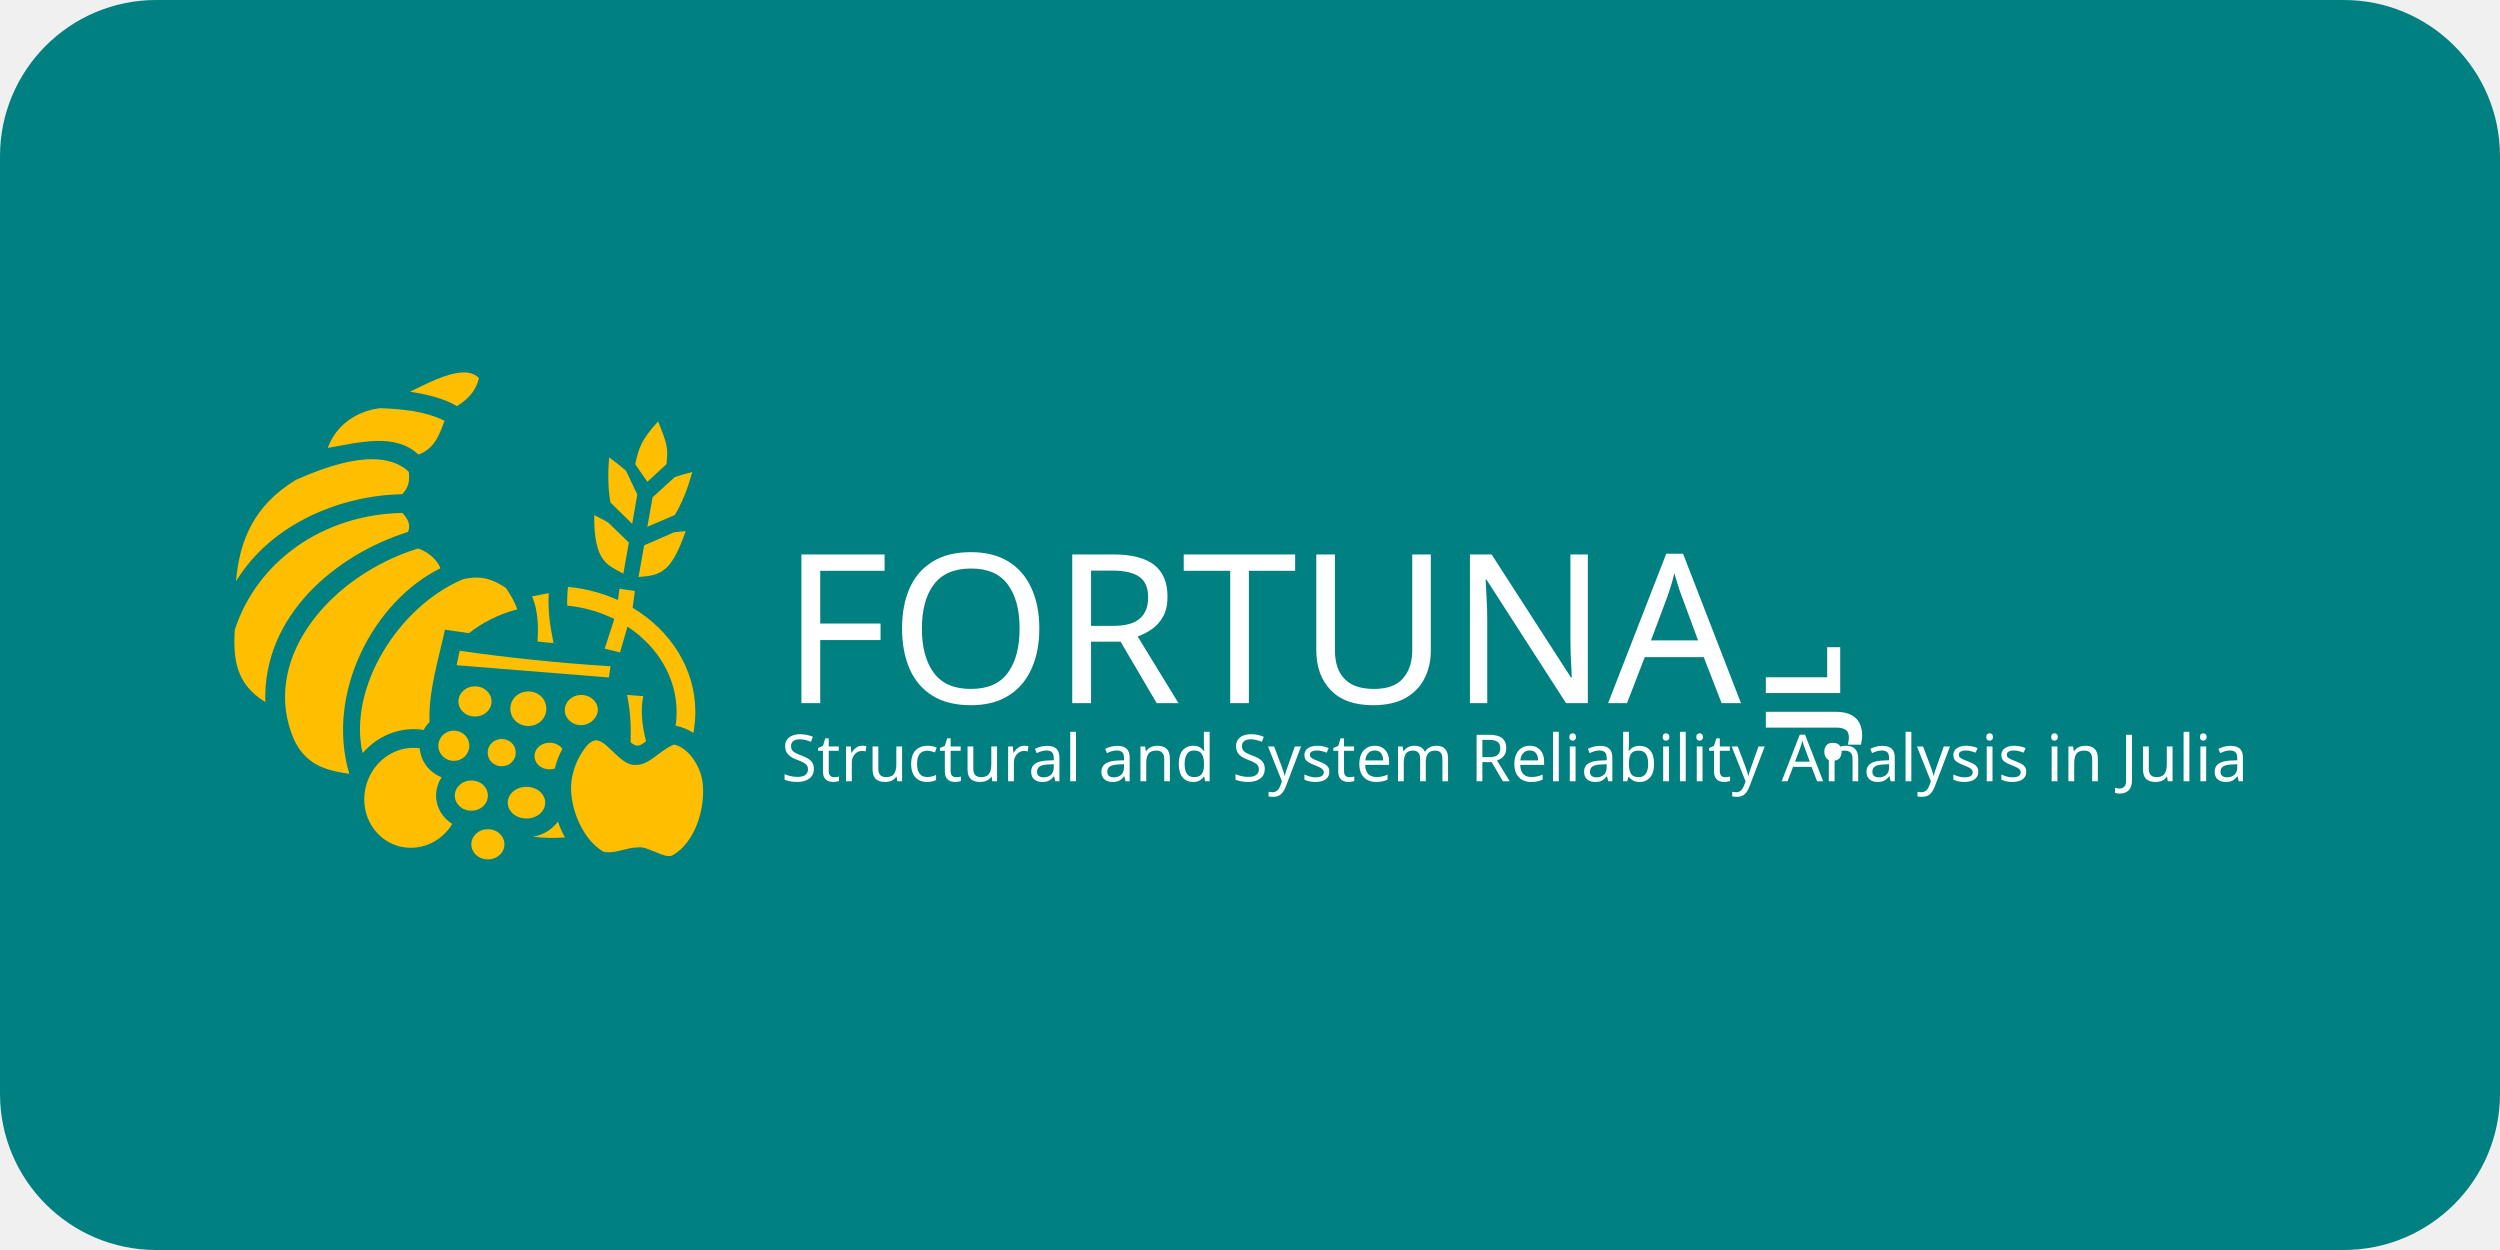
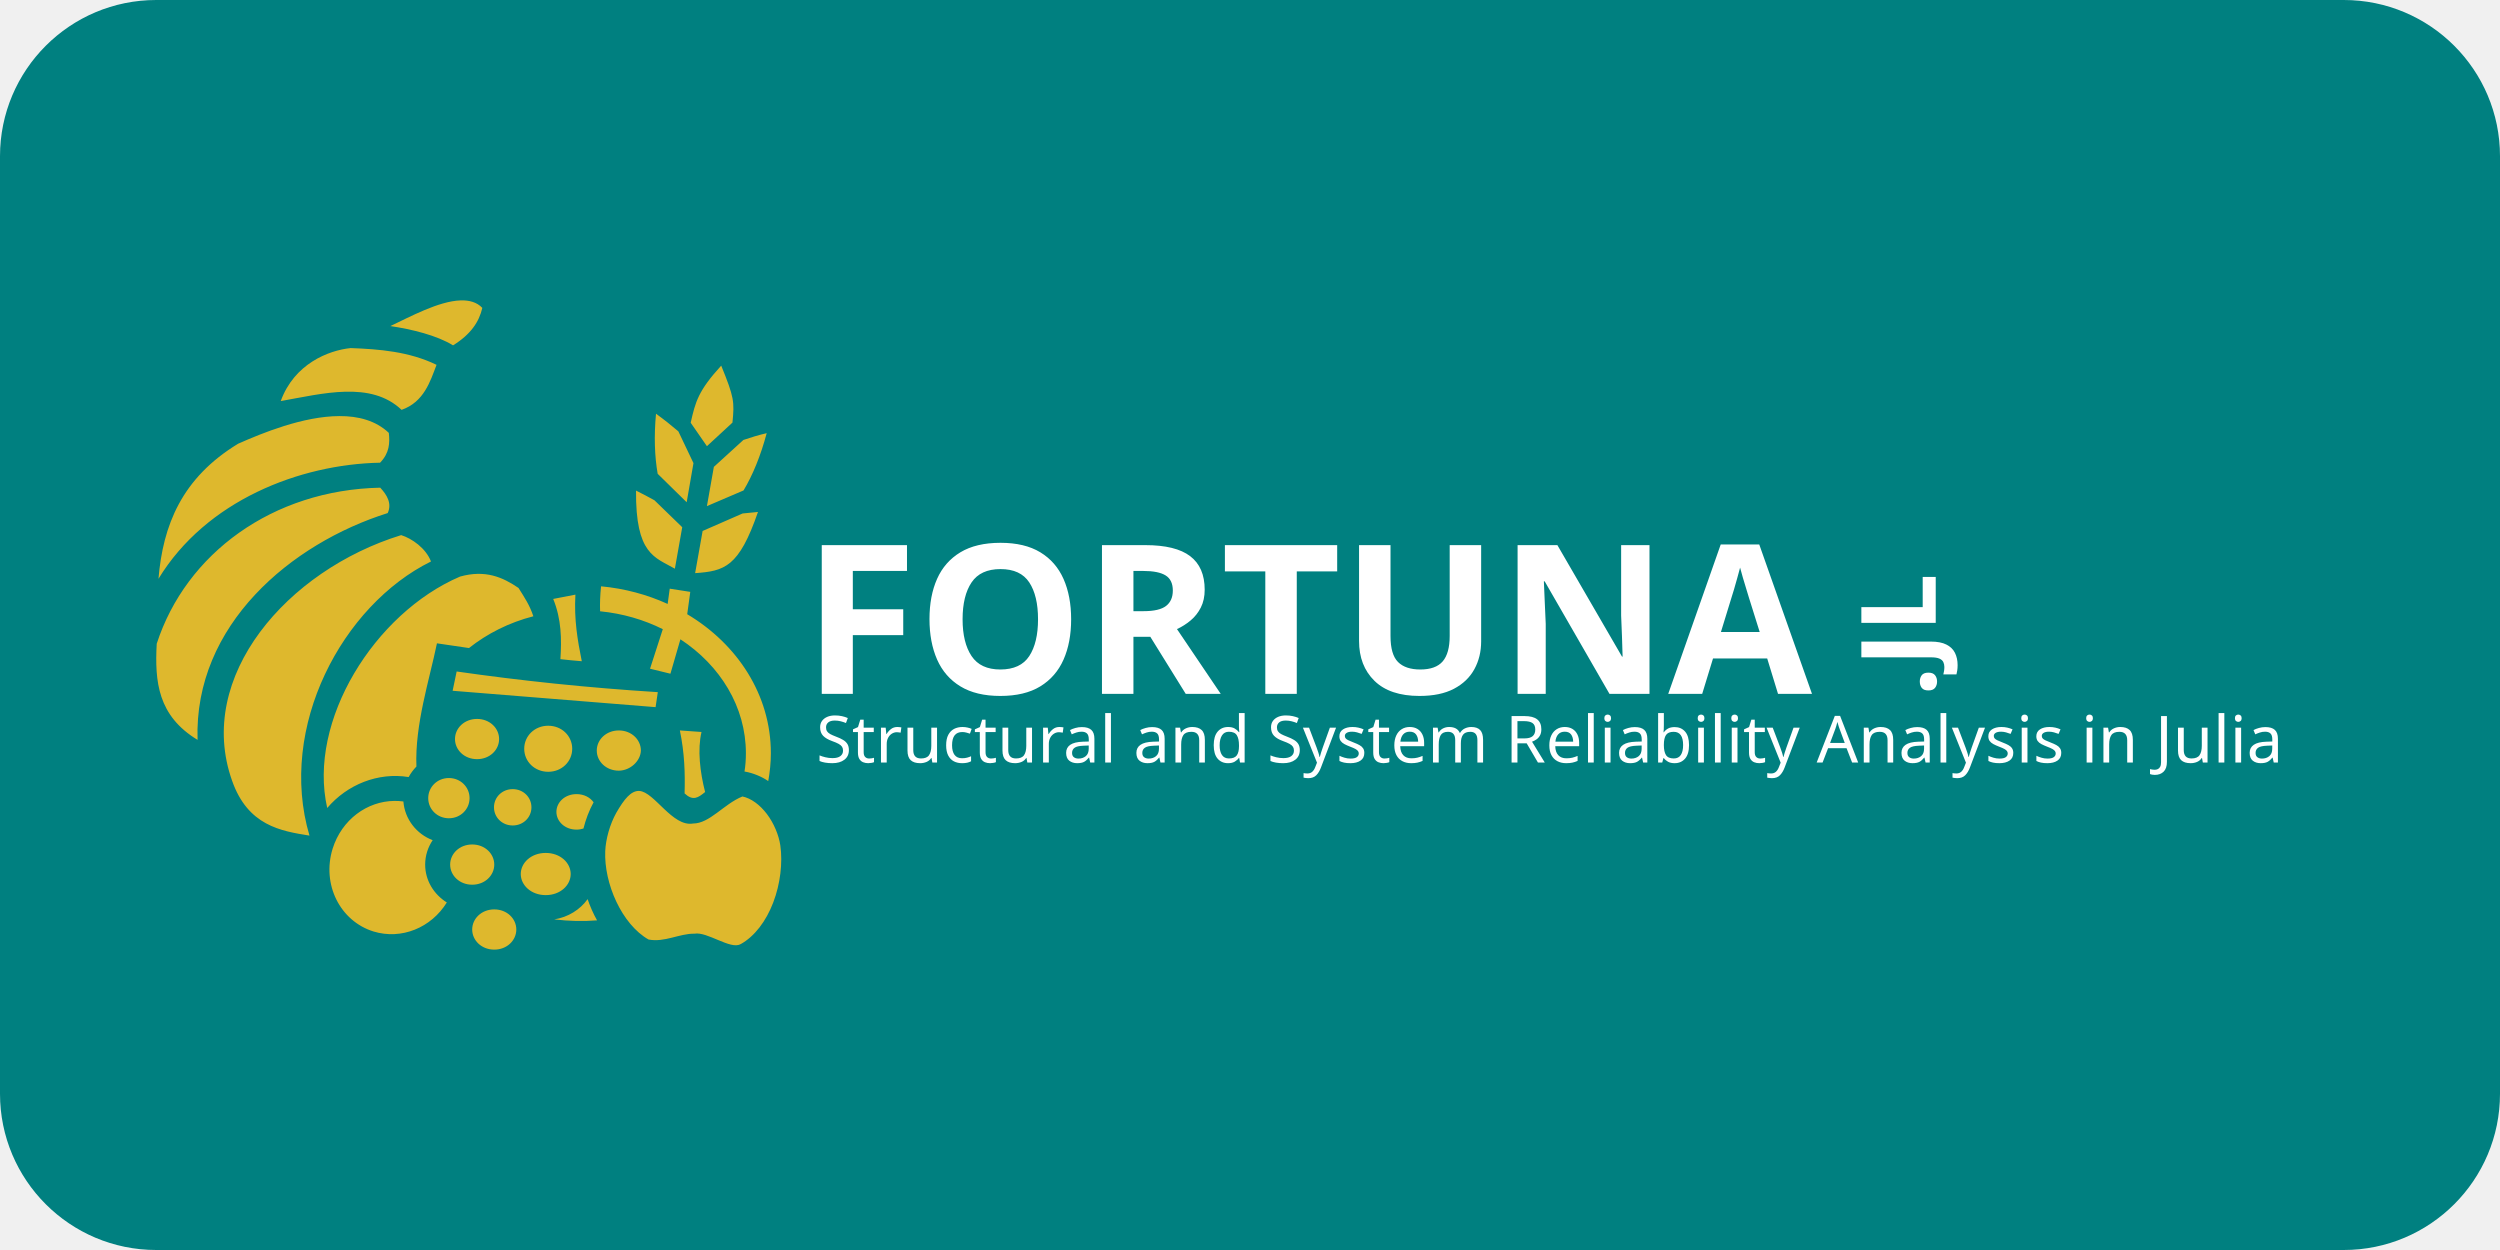
- <svg xmlns="http://www.w3.org/2000/svg" xmlns:xlink="http://www.w3.org/1999/xlink" width="1280" height="640" viewBox="0 0 338.667 169.333" version="1.1" id="svg1" xml:space="preserve">
+ <svg xmlns="http://www.w3.org/2000/svg" width="1280" height="640" viewBox="0 0 338.667 169.333" version="1.1" id="svg1" xml:space="preserve">
  <defs id="defs1">
-     <linearGradient id="linearGradient30">
-       <stop style="stop-color:#ffbf00;stop-opacity:1;" offset="0" id="stop30" />
-       <stop style="stop-color:#ffbf00;stop-opacity:1" offset="1" id="stop31" />
-     </linearGradient>
-     <style id="style1">
- 
-       .cls-3 {
-         fill: url(#linear-gradient-1);
-       }
- 
-       .cls-4 {
-         fill: #fc9502;
-       }
- 
-       .cls-5 {
-         fill: #fce202;
-       }
-     </style>
-     <linearGradient id="linear-gradient-1" gradientUnits="userSpaceOnUse" x1="94.141" y1="255" x2="94.141" y2="0.188" gradientTransform="translate(-89.774,-164.4345)">
-       <stop offset="0" stop-color="#ff4c0d" id="stop1" />
-       <stop offset="1" stop-color="#fc9502" id="stop2" />
-     </linearGradient>
-     <linearGradient xlink:href="#linearGradient30" id="linearGradient31" x1="95.25" y1="85.899" x2="31.75" y2="85.899" gradientUnits="userSpaceOnUse" />
+     <rect x="479.919" y="388.147" width="1731.07" height="224.163" id="rect34" />
+     <rect x="560.008" y="399.547" width="280.806" height="133.182" id="rect33" />
+     <rect x="965.973" y="181.321" width="160.461" height="115.532" id="rect32" />
+     <rect x="468.526" y="91.668" width="731.474" height="156.854" id="rect31" />
+     <rect x="400" y="320" width="800" height="161.916" id="rect30" />
+     <rect x="472.382" y="206.461" width="279.135" height="113.539" id="rect29" />
+     <rect x="400" y="320" width="711.585" height="174.652" id="rect28" />
  </defs>
-   <rect style="display:inline;fill:#008080;fill-opacity:1;stroke:none;stroke-width:0;stroke-linecap:round;stroke-linejoin:round;stroke-miterlimit:10;stroke-dasharray:none" id="rect1" width="338.667" height="169.333" x="-4.0463278e-06" y="1.2155952e-05" ry="21.167" />
-   <g id="g1">
-     <text xml:space="preserve" style="font-style:normal;font-variant:normal;font-weight:normal;font-stretch:normal;font-size:8.819px;line-height:1.5;font-family:'Tamil MN';-inkscape-font-specification:'Tamil MN, Normal';font-variant-ligatures:normal;font-variant-caps:normal;font-variant-numeric:normal;font-variant-east-asian:normal;text-align:center;text-anchor:middle;fill:#ffffff;fill-opacity:1;stroke:none;stroke-width:0;stroke-linecap:round;stroke-linejoin:round;stroke-miterlimit:10;stroke-dasharray:none" x="105.833" y="105.833" id="text4-5">
-       <tspan id="tspan15" x="105.833" y="105.833" style="text-align:start;text-anchor:start">Structural and System Reliability Analysis in Julia</tspan>
-     </text>
-     <text xml:space="preserve" style="font-style:normal;font-variant:normal;font-weight:bold;font-stretch:normal;font-size:14.111px;line-height:1.5;font-family:'Tamil MN';-inkscape-font-specification:'Tamil MN, Bold';font-variant-ligatures:normal;font-variant-caps:normal;font-variant-numeric:normal;font-variant-east-asian:normal;text-align:center;text-anchor:middle;fill:#ffffff;fill-opacity:1;stroke:none;stroke-width:0;stroke-linecap:round;stroke-linejoin:round;stroke-miterlimit:10;stroke-dasharray:none" x="-86.344" y="249.287" id="text4-8" transform="rotate(-90)">
-       <tspan id="tspan5" x="-86.344" y="249.287" style="font-style:normal;font-variant:normal;font-weight:bold;font-stretch:normal;font-size:14.111px;font-family:'Tamil MN';-inkscape-font-specification:'Tamil MN, Bold';font-variant-ligatures:normal;font-variant-caps:normal;font-variant-numeric:normal;font-variant-east-asian:normal">.JL</tspan>
-     </text>
-     <text xml:space="preserve" style="font-style:normal;font-variant:normal;font-weight:normal;font-stretch:normal;font-size:28.222px;line-height:1.5;font-family:'Tamil MN';-inkscape-font-specification:'Tamil MN, Normal';font-variant-ligatures:normal;font-variant-caps:normal;font-variant-numeric:normal;font-variant-east-asian:normal;fill:#ffffff;stroke-width:0;stroke-linecap:round;stroke-linejoin:round;stroke-miterlimit:10" x="105.833" y="95.25" id="text1">
-       <tspan id="tspan1" style="font-style:normal;font-variant:normal;font-weight:normal;font-stretch:normal;font-size:28.222px;font-family:'Tamil MN';-inkscape-font-specification:'Tamil MN, Normal';font-variant-ligatures:normal;font-variant-caps:normal;font-variant-numeric:normal;font-variant-east-asian:normal;stroke-width:0" x="105.833" y="95.25">FORTUNA</tspan>
-     </text>
-   </g>
-   <g id="g27" style="fill:url(#linearGradient31);fill-opacity:1" transform="translate(0,-1.232493)">
-     <path style="fill:url(#linearGradient31);fill-opacity:1;stroke-width:0.413" d="m 66.091,113.562 c -1.297,0 -2.241,0.944 -2.241,2.044 0,1.099 0.944,2.044 2.241,2.044 1.297,0 2.241,-0.944 2.241,-2.044 0,-1.099 -0.944,-2.044 -2.241,-2.044 z" id="path27" />
-     <path style="fill:url(#linearGradient31);fill-opacity:1;stroke-width:0.413" d="m 75.577,112.519 c -0.761,1.071 -2.001,1.846 -3.397,2.058 1.536,0.183 2.932,0.211 4.355,0.099 -0.381,-0.677 -0.705,-1.409 -0.958,-2.156 z" id="path26" />
-     <path style="fill:url(#linearGradient31);fill-opacity:1;stroke-width:0.413" d="m 71.32,107.825 c -1.494,0 -2.537,1.015 -2.537,2.142 0,1.128 1.043,2.142 2.537,2.142 1.494,0 2.537,-1.015 2.537,-2.142 0,-1.128 -1.043,-2.142 -2.537,-2.142 z" id="path25" />
-     <path style="fill:url(#linearGradient31);fill-opacity:1;stroke-width:0.413" d="m 63.85,106.965 c -1.297,0 -2.241,0.944 -2.241,2.044 0,1.099 0.944,2.044 2.241,2.044 1.297,0 2.241,-0.944 2.241,-2.044 0,-1.099 -0.944,-2.044 -2.241,-2.044 z" id="path24" />
-     <path style="fill:url(#linearGradient31);fill-opacity:1;stroke-width:0.413" d="m 55.943,102.54 c -2.763,0.028 -5.342,1.889 -6.272,4.849 -1.128,3.636 0.761,7.357 4.144,8.414 2.847,0.874 5.877,-0.381 7.456,-2.946 -1.311,-0.817 -2.199,-2.227 -2.199,-3.848 0,-0.916 0.282,-1.762 0.761,-2.481 -1.635,-0.62 -2.833,-2.128 -2.974,-3.932 -0.31,-0.042 -0.606,-0.056 -0.916,-0.056 z" id="path23" />
-     <path style="fill:url(#linearGradient31);fill-opacity:1;stroke-width:0.413" d="m 74.449,101.849 c -1.198,0 -2.044,0.846 -2.044,1.804 0,0.958 0.846,1.804 2.044,1.804 0.254,0 0.493,-0.042 0.705,-0.113 0.226,-0.902 0.564,-1.818 1.029,-2.664 -0.352,-0.493 -0.973,-0.832 -1.734,-0.832 z" id="path22" />
-     <path style="fill:url(#linearGradient31);fill-opacity:1;stroke-width:0.413" d="m 80.82,101.525 c -0.846,-0.028 -1.536,0.846 -2.326,2.213 -0.662,1.184 -1.071,2.678 -1.128,3.89 -0.141,3.298 1.691,7.456 4.398,8.992 1.607,0.324 3.157,-0.62 4.679,-0.592 1.283,-0.226 3.651,1.635 4.651,1.071 h 0.014 c 1.438,-0.789 2.607,-2.354 3.326,-4.242 0.719,-1.875 0.973,-4.031 0.719,-5.807 -0.155,-1.029 -0.648,-2.241 -1.367,-3.185 -0.719,-0.944 -1.607,-1.593 -2.481,-1.776 -1.903,0.775 -3.326,2.748 -5.018,2.748 -2.1,0.366 -3.932,-3.228 -5.469,-3.312 z" id="path21" />
-     <path style="fill:url(#linearGradient31);fill-opacity:1;stroke-width:0.413" d="m 67.966,101.342 c -1.071,0 -1.903,0.817 -1.903,1.846 0,1.029 0.832,1.846 1.903,1.846 1.071,0 1.903,-0.817 1.903,-1.846 0,-1.029 -0.832,-1.846 -1.903,-1.846 z" id="path20" />
-     <path style="fill:url(#linearGradient31);fill-opacity:1;stroke-width:0.413" d="m 61.482,100.214 c -1.184,0 -2.1,0.916 -2.1,2.044 0,1.128 0.916,2.044 2.1,2.044 1.184,0 2.1,-0.916 2.1,-2.044 0,-1.128 -0.916,-2.044 -2.1,-2.044 z" id="path19" />
-     <path style="fill:url(#linearGradient31);fill-opacity:1;stroke-width:0.413" d="m 84.95,95.38 c 0.479,2.326 0.536,4.313 0.479,6.399 0.86,0.789 1.353,0.451 2.086,-0.141 -0.521,-2.03 -0.789,-4.313 -0.366,-6.103 z" id="path18" />
-     <path style="fill:url(#linearGradient31);fill-opacity:1;stroke-width:0.413" d="m 78.748,95.38 c -1.297,0 -2.241,0.944 -2.241,2.044 0,1.099 0.944,2.044 2.241,2.044 1.184,-0.014 2.213,-1.001 2.241,-2.044 0,-1.099 -0.944,-2.044 -2.241,-2.044 z" id="path17" />
-     <path style="fill:url(#linearGradient31);fill-opacity:1;stroke-width:0.413" d="m 71.574,94.9 c -1.381,0 -2.438,1.043 -2.438,2.34 0,1.297 1.057,2.34 2.438,2.34 1.381,0 2.438,-1.043 2.438,-2.34 0,-1.297 -1.057,-2.34 -2.438,-2.34 z" id="path16" />
-     <path style="fill:url(#linearGradient31);fill-opacity:1;stroke-width:0.413" d="m 64.343,94.21 c -1.297,0 -2.241,0.944 -2.241,2.044 0,1.099 0.944,2.044 2.241,2.044 1.297,0 2.241,-0.944 2.241,-2.044 0,-1.099 -0.944,-2.044 -2.241,-2.044 z" id="path15" />
-     <path style="fill:url(#linearGradient31);fill-opacity:1;stroke-width:0.413" d="m 62.271,89.389 -0.409,1.959 20.62,1.663 0.226,-1.522 c -7.188,-0.451 -13.968,-1.17 -20.437,-2.1 z" id="path14" />
-     <path style="fill:url(#linearGradient31);fill-opacity:1;stroke-width:0.413" d="m 74.336,81.581 -2.255,0.437 c 0.846,2.072 0.86,4.102 0.733,6.117 0.719,0.085 1.452,0.155 2.171,0.211 -0.437,-2.171 -0.789,-4.228 -0.648,-6.765 z" id="path13" />
-     <path style="fill:url(#linearGradient31);fill-opacity:1;stroke-width:0.413" d="m 76.944,80.735 c -0.099,0.916 -0.127,1.748 -0.099,2.537 2.297,0.226 4.454,0.86 6.371,1.818 l -1.297,4.017 2.072,0.507 1.015,-3.495 c 4.059,2.664 6.653,6.878 6.653,11.572 0,0.634 -0.042,1.254 -0.141,1.86 0.86,0.141 1.79,0.536 2.41,0.973 0.169,-0.93 0.268,-1.875 0.268,-2.833 0,-5.92 -3.397,-11.078 -8.499,-14.123 0.099,-0.691 0.197,-1.438 0.31,-2.269 l -2.086,-0.324 c -0.07,0.55 -0.141,1.057 -0.211,1.55 -2.072,-0.944 -4.355,-1.565 -6.765,-1.79 z" id="path12" />
-     <path style="fill:url(#linearGradient31);fill-opacity:1;stroke-width:0.413" d="m 92.885,73.181 c -0.521,0.056 -1.057,0.099 -1.565,0.155 l -4.059,1.776 -0.761,4.285 c 2.988,-0.211 4.454,-0.606 6.385,-6.216 z" id="path9" />
-     <path style="fill:url(#linearGradient31);fill-opacity:1;stroke-width:0.413" d="m 80.496,71.01 c -0.056,6.512 1.917,6.765 3.946,7.935 l 0.747,-4.214 -2.819,-2.734 c -0.592,-0.324 -1.212,-0.662 -1.875,-0.987 z" id="path8" />
-     <path style="fill:url(#linearGradient31);fill-opacity:1;stroke-width:0.413" d="m 82.525,63.202 c -0.211,2.269 -0.141,4.341 0.169,6.103 l 2.946,2.889 0.691,-3.975 -1.536,-3.228 c -0.691,-0.592 -1.452,-1.198 -2.269,-1.79 z" id="path4" />
-     <path style="fill:url(#linearGradient31);fill-opacity:1;stroke-width:0.413" d="m 89.15,58.317 c -2.326,2.541 -2.622,3.669 -3.101,5.801 l 1.649,2.382 2.593,-2.396 c 0.211,-2.133 0.169,-2.569 -1.142,-5.787 z" id="path3" />
-     <path style="fill:url(#linearGradient31);fill-opacity:1;stroke-width:0.413" d="m 93.773,65.175 c -0.846,0.197 -1.621,0.437 -2.368,0.691 l -3.002,2.734 -0.705,3.989 3.721,-1.593 c 0.93,-1.55 1.748,-3.538 2.354,-5.821 z" id="path6" />
-     <path style="fill:url(#linearGradient31);fill-opacity:1;stroke-width:0.413" d="m 62.61,79.749 c -8.682,3.721 -15.504,14.672 -13.489,23.51 2.03,-2.382 5.159,-3.651 8.274,-3.143 0.211,-0.395 0.479,-0.747 0.789,-1.071 -0.169,-4.242 1.311,-8.767 2.086,-12.516 1.085,0.169 2.171,0.324 3.256,0.479 1.846,-1.466 4.073,-2.593 6.54,-3.228 -0.395,-1.17 -0.874,-1.86 -1.508,-2.875 -1.607,-1.099 -3.383,-1.875 -5.948,-1.156 z" id="path11" />
-     <path style="fill:url(#linearGradient31);fill-opacity:1;stroke-width:0.413" d="m 56.634,75.534 c -11.6,3.58 -20.933,14.391 -17.18,24.947 1.6,4.567 4.946,5.116 7.863,5.581 -3.256,-11.022 3.34,-23.411 12.347,-27.851 -0.521,-1.353 -1.945,-2.34 -3.03,-2.678 z" id="path10" />
-     <path style="fill:url(#linearGradient31);fill-opacity:1;stroke-width:0.413" d="m 54.505,70.714 c -10.909,0.226 -19.734,6.681 -22.708,15.856 -0.207,3.848 0.107,7.315 4.149,9.768 -0.382,-11.699 9.524,-19.958 19.319,-23.045 0.451,-0.987 -0.085,-1.86 -0.761,-2.579 z" id="path7" />
-     <path style="fill:url(#linearGradient31);fill-opacity:1;stroke-width:0.413" d="m 50.347,63.441 c -3.679,0.014 -7.851,1.734 -10.275,2.805 -5.752,3.495 -7.645,8.316 -8.096,13.728 4.837,-7.949 14.354,-11.642 22.515,-11.797 0.958,-0.987 1.001,-2.001 0.888,-3.03 -1.325,-1.254 -3.115,-1.72 -5.032,-1.705 z" id="path5" />
-     <path style="fill:url(#linearGradient31);fill-opacity:1;stroke-width:0.413" d="m 51.503,56.531 c -2.269,0.234 -5.737,1.61 -7.104,5.384 4.242,-0.75 9.147,-2.082 12.276,0.892 2.283,-0.796 2.918,-2.911 3.552,-4.574 -2.791,-1.362 -5.863,-1.596 -8.725,-1.703 z" id="path2" />
-     <path style="fill:url(#linearGradient31);fill-opacity:1;stroke-width:0.413" d="m 62.68,51.686 c -2.227,0.069 -5.173,1.679 -7.146,2.609 2.142,0.314 4.722,0.94 6.371,1.959 1.79,-1.108 2.65,-2.383 2.974,-3.807 -0.55,-0.578 -1.325,-0.788 -2.199,-0.761 z" id="path1" />
-   </g>
+   <rect style="fill:#008080;fill-opacity:1;stroke:none;stroke-width:0;stroke-linecap:round;stroke-linejoin:round;stroke-dasharray:none" id="rect1" width="338.667" height="169.333" x="3.5058595e-06" y="4.4408921e-16" ry="21.167" />
+   <path fill="#000000" d="m 62.407,40.693 c -2.969,0.092 -6.897,2.238 -9.528,3.479 2.857,0.419 6.296,1.253 8.494,2.612 2.387,-1.477 3.533,-3.178 3.965,-5.076 -0.733,-0.771 -1.767,-1.051 -2.932,-1.015 z m -14.903,6.459 c -3.026,0.312 -7.649,2.146 -9.472,7.179 5.657,-1 12.197,-2.776 16.369,1.19 3.044,-1.062 3.89,-3.881 4.736,-6.098 -3.721,-1.815 -7.818,-2.127 -11.633,-2.27 z m 50.196,2.381 c -3.101,3.388 -3.495,4.892 -4.134,7.735 l 2.199,3.176 3.458,-3.195 c 0.282,-2.843 0.226,-3.426 -1.522,-7.716 z m -8.833,6.514 c -0.282,3.026 -0.188,5.788 0.226,8.137 l 3.928,3.853 0.921,-5.3 -2.048,-4.304 c -0.921,-0.789 -1.936,-1.597 -3.026,-2.387 z m -42.904,0.319 c -4.905,0.019 -10.468,2.312 -13.7,3.74 -7.669,4.661 -10.193,11.088 -10.795,18.304 6.45,-10.599 19.139,-15.523 30.02,-15.73 1.278,-1.315 1.334,-2.669 1.184,-4.04 -1.767,-1.673 -4.153,-2.293 -6.709,-2.274 z m 57.901,2.312 c -1.128,0.263 -2.161,0.583 -3.157,0.921 l -4.003,3.646 -0.94,5.318 4.961,-2.124 c 1.24,-2.067 2.33,-4.717 3.138,-7.761 z m -52.357,7.386 c -14.546,0.301 -26.312,8.908 -30.277,21.142 -0.276,5.13 0.143,9.753 5.533,13.023 -0.509,-15.598 12.698,-26.611 25.759,-30.726 0.601,-1.315 -0.113,-2.481 -1.015,-3.439 z m 34.654,0.395 c -0.075,8.682 2.556,9.021 5.262,10.58 l 0.996,-5.619 -3.759,-3.646 c -0.789,-0.432 -1.616,-0.883 -2.499,-1.315 z m 16.519,2.894 c -0.695,0.075 -1.409,0.132 -2.086,0.207 l -5.412,2.368 -1.015,5.713 c 3.984,-0.282 5.939,-0.808 8.513,-8.288 z m -48.335,3.138 c -15.466,4.773 -27.911,19.187 -22.907,33.263 2.133,6.089 6.594,6.822 10.485,7.442 -4.341,-14.696 4.454,-31.215 16.462,-37.135 -0.695,-1.804 -2.593,-3.12 -4.04,-3.571 z m 7.968,5.619 c -11.576,4.961 -20.672,19.563 -17.985,31.346 2.706,-3.176 6.878,-4.867 11.031,-4.191 0.282,-0.526 0.639,-0.996 1.052,-1.428 -0.226,-5.657 1.748,-11.689 2.781,-16.688 1.447,0.226 2.894,0.432 4.341,0.639 2.462,-1.954 5.431,-3.458 8.72,-4.304 -0.526,-1.56 -1.165,-2.481 -2.011,-3.834 -2.142,-1.466 -4.51,-2.499 -7.931,-1.541 z m 19.112,1.315 c -0.132,1.222 -0.169,2.33 -0.132,3.383 3.063,0.301 5.939,1.146 8.494,2.424 l -1.729,5.356 2.763,0.677 1.353,-4.661 c 5.412,3.552 8.87,9.171 8.87,15.429 0,0.846 -0.056,1.673 -0.188,2.481 1.146,0.188 2.387,0.714 3.214,1.297 0.226,-1.24 0.357,-2.499 0.357,-3.777 0,-7.893 -4.529,-14.771 -11.332,-18.83 0.132,-0.921 0.263,-1.917 0.413,-3.026 l -2.781,-0.432 c -0.094,0.733 -0.188,1.409 -0.282,2.067 -2.763,-1.259 -5.807,-2.086 -9.021,-2.387 z m -3.477,1.128 -3.007,0.583 c 1.128,2.763 1.146,5.469 0.977,8.156 0.958,0.113 1.936,0.207 2.894,0.282 -0.583,-2.894 -1.052,-5.638 -0.864,-9.021 z m -16.087,10.411 -0.545,2.612 27.494,2.218 0.301,-2.03 C 79.527,93.162 70.488,92.204 61.862,90.964 Z m 2.763,6.427 c -1.729,0 -2.988,1.259 -2.988,2.725 0,1.466 1.259,2.725 2.988,2.725 1.729,0 2.988,-1.259 2.988,-2.725 0,-1.466 -1.259,-2.725 -2.988,-2.725 z m 9.641,0.921 c -1.842,0 -3.251,1.391 -3.251,3.12 0,1.729 1.409,3.12 3.251,3.12 1.842,0 3.251,-1.391 3.251,-3.12 0,-1.729 -1.409,-3.12 -3.251,-3.12 z m 9.566,0.639 c -1.729,0 -2.988,1.259 -2.988,2.725 0,1.466 1.259,2.725 2.988,2.725 1.579,-0.019 2.95,-1.334 2.988,-2.725 0,-1.466 -1.259,-2.725 -2.988,-2.725 z m 8.269,0 c 0.639,3.101 0.714,5.751 0.639,8.532 1.146,1.052 1.804,0.601 2.781,-0.188 -0.695,-2.706 -1.052,-5.751 -0.489,-8.137 z m -31.29,6.446 c -1.579,0 -2.8,1.222 -2.8,2.725 0,1.503 1.222,2.725 2.8,2.725 1.579,0 2.8,-1.222 2.8,-2.725 0,-1.503 -1.222,-2.725 -2.8,-2.725 z m 8.645,1.503 c -1.428,0 -2.537,1.09 -2.537,2.462 0,1.372 1.109,2.462 2.537,2.462 1.428,0 2.537,-1.09 2.537,-2.462 0,-1.372 -1.109,-2.462 -2.537,-2.462 z m 17.139,0.244 c -1.128,-0.038 -2.048,1.128 -3.101,2.95 -0.883,1.579 -1.428,3.571 -1.503,5.187 -0.188,4.398 2.255,9.941 5.863,11.99 2.142,0.432 4.21,-0.827 6.239,-0.789 1.71,-0.301 4.867,2.18 6.202,1.428 h 0.019 c 1.917,-1.052 3.477,-3.138 4.435,-5.657 0.958,-2.499 1.297,-5.375 0.958,-7.743 -0.207,-1.372 -0.864,-2.988 -1.823,-4.247 -0.958,-1.259 -2.142,-2.124 -3.308,-2.368 -2.537,1.034 -4.435,3.665 -6.69,3.665 -2.8,0.489 -5.243,-4.304 -7.292,-4.416 z m -8.494,0.432 c -1.597,0 -2.725,1.128 -2.725,2.405 0,1.278 1.128,2.405 2.725,2.405 0.338,0 0.658,-0.056 0.94,-0.15 0.301,-1.203 0.752,-2.424 1.372,-3.552 -0.47,-0.658 -1.297,-1.109 -2.312,-1.109 z m -24.675,0.921 c -3.683,0.037 -7.122,2.518 -8.363,6.465 -1.503,4.849 1.015,9.81 5.525,11.219 3.796,1.165 7.837,-0.507 9.941,-3.928 -1.748,-1.09 -2.932,-2.969 -2.932,-5.13 0,-1.222 0.376,-2.349 1.015,-3.308 -2.18,-0.827 -3.777,-2.838 -3.965,-5.243 -0.413,-0.056 -0.808,-0.075 -1.222,-0.075 z m 10.543,5.901 c -1.729,0 -2.988,1.259 -2.988,2.725 0,1.466 1.259,2.725 2.988,2.725 1.729,0 2.988,-1.259 2.988,-2.725 0,-1.466 -1.259,-2.725 -2.988,-2.725 z m 9.96,1.146 c -1.992,0 -3.383,1.353 -3.383,2.857 0,1.503 1.391,2.857 3.383,2.857 1.992,0 3.383,-1.353 3.383,-2.857 0,-1.503 -1.391,-2.857 -3.383,-2.857 z m 5.675,6.258 c -1.015,1.428 -2.669,2.462 -4.529,2.744 2.048,0.244 3.909,0.282 5.807,0.132 -0.507,-0.902 -0.94,-1.879 -1.278,-2.875 z m -12.648,1.391 c -1.729,0 -2.988,1.259 -2.988,2.725 0,1.466 1.259,2.725 2.988,2.725 1.729,0 2.988,-1.259 2.988,-2.725 0,-1.466 -1.259,-2.725 -2.988,-2.725 z" id="path1" style="stroke-width:0.413;fill:#deb82d;fill-opacity:1" />
+   <text xml:space="preserve" transform="matrix(0.2645833,0,0,0.2645833,-15.18168,44.90987)" id="text30" style="font-style:normal;font-variant:normal;font-weight:bold;font-stretch:normal;font-size:106.667px;font-family:'Tamil MN';-inkscape-font-specification:'Tamil MN, Bold';font-variant-ligatures:normal;font-variant-caps:normal;font-variant-numeric:normal;font-variant-east-asian:normal;white-space:pre;shape-inside:url(#rect31);display:inline;fill:#ffffff;fill-opacity:1;stroke:none;stroke-width:0;stroke-linecap:round;stroke-linejoin:round;stroke-dasharray:none">
+     <tspan x="468.525" y="185.522" id="tspan1">FORTUNA</tspan>
+   </text>
+   <text xml:space="preserve" transform="matrix(0,-0.2645833,0.2645833,0,144.0977,242.5058)" id="text32" style="font-style:normal;font-variant:normal;font-weight:bold;font-stretch:normal;font-size:53.333px;font-family:'Tamil MN';-inkscape-font-specification:'Tamil MN, Bold';font-variant-ligatures:normal;font-variant-caps:normal;font-variant-numeric:normal;font-variant-east-asian:normal;white-space:pre;shape-inside:url(#rect33);display:inline;fill:#ffffff;fill-opacity:1;stroke:none;stroke-width:0;stroke-linecap:round;stroke-linejoin:round;stroke-dasharray:none">
+     <tspan x="560.008" y="446.474" id="tspan2">.JL</tspan>
+   </text>
+   <text xml:space="preserve" transform="matrix(0.2645833,0,0,0.2645833,-16.40882,-7.157674)" id="text34" style="font-style:normal;font-variant:normal;font-weight:normal;font-stretch:normal;font-size:33.333px;font-family:'Tamil MN';-inkscape-font-specification:'Tamil MN, Normal';font-variant-ligatures:normal;font-variant-caps:normal;font-variant-numeric:normal;font-variant-east-asian:normal;white-space:pre;shape-inside:url(#rect34);display:inline;fill:#ffffff;fill-opacity:1;stroke:none;stroke-width:0;stroke-linecap:round;stroke-linejoin:round;stroke-dasharray:none">
+     <tspan x="479.918" y="417.476" id="tspan3">Structural and System Reliability Analysis in Julia
+ </tspan>
+   </text>
</svg>
